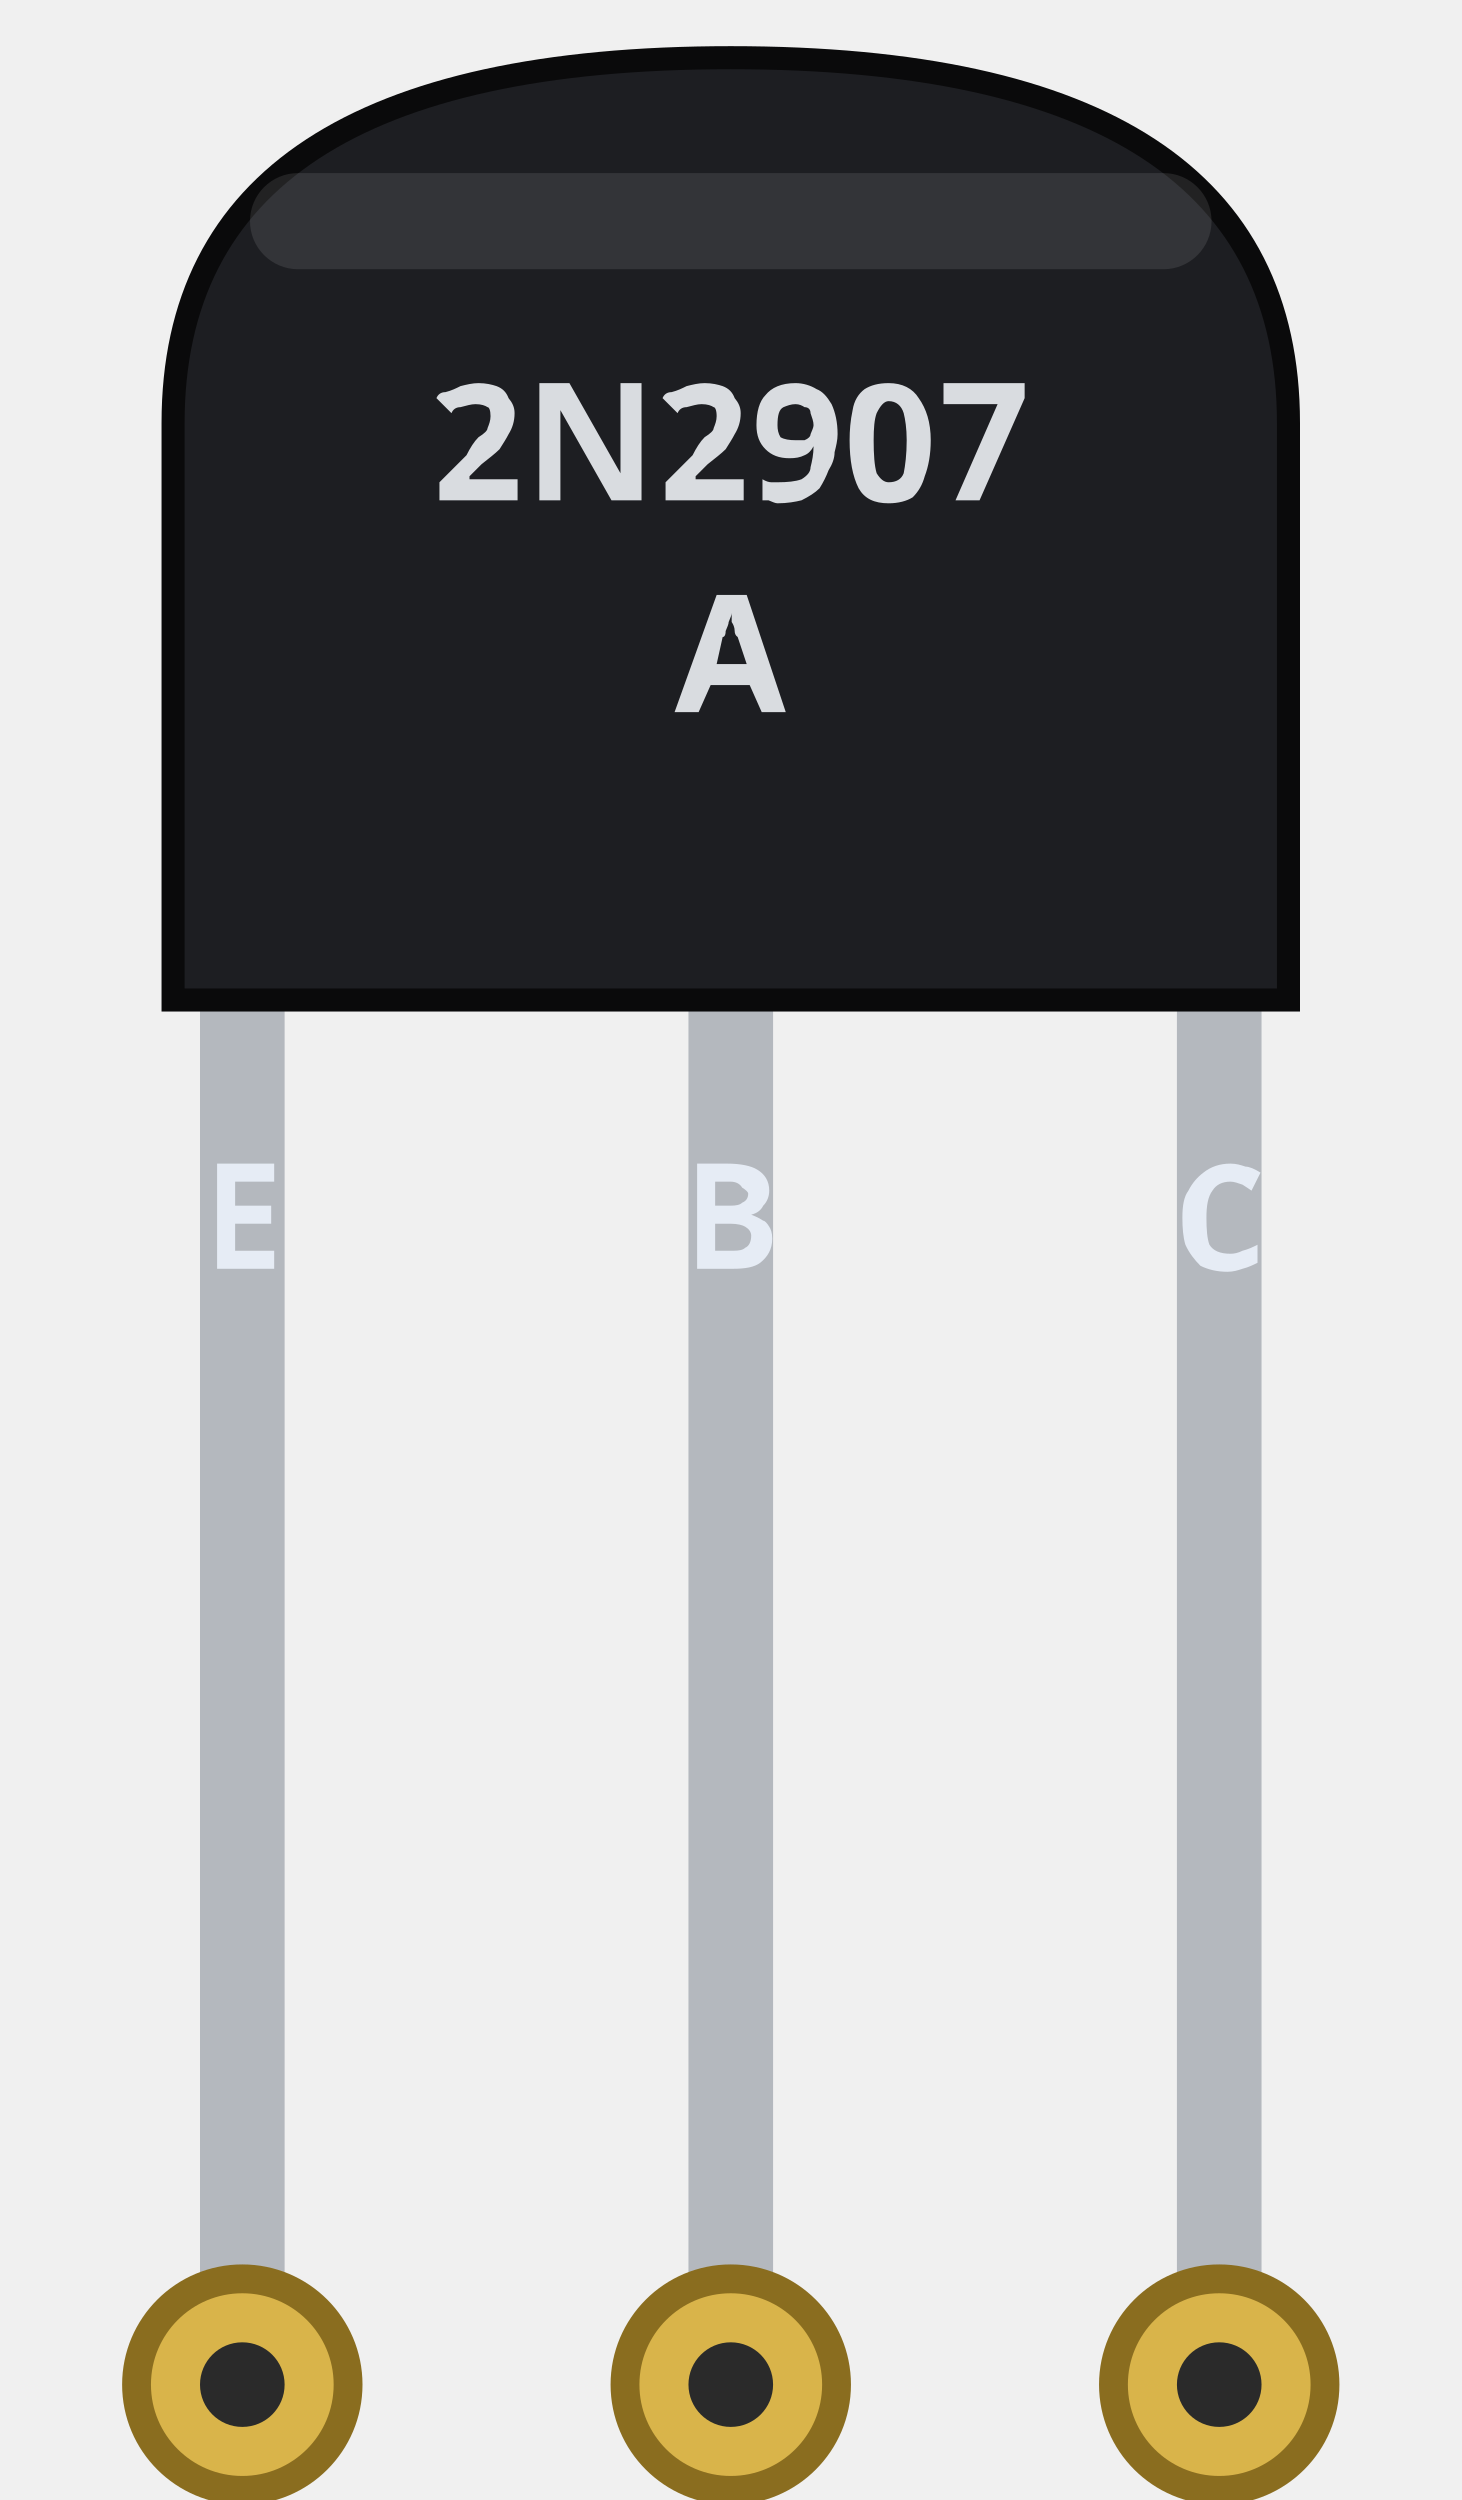
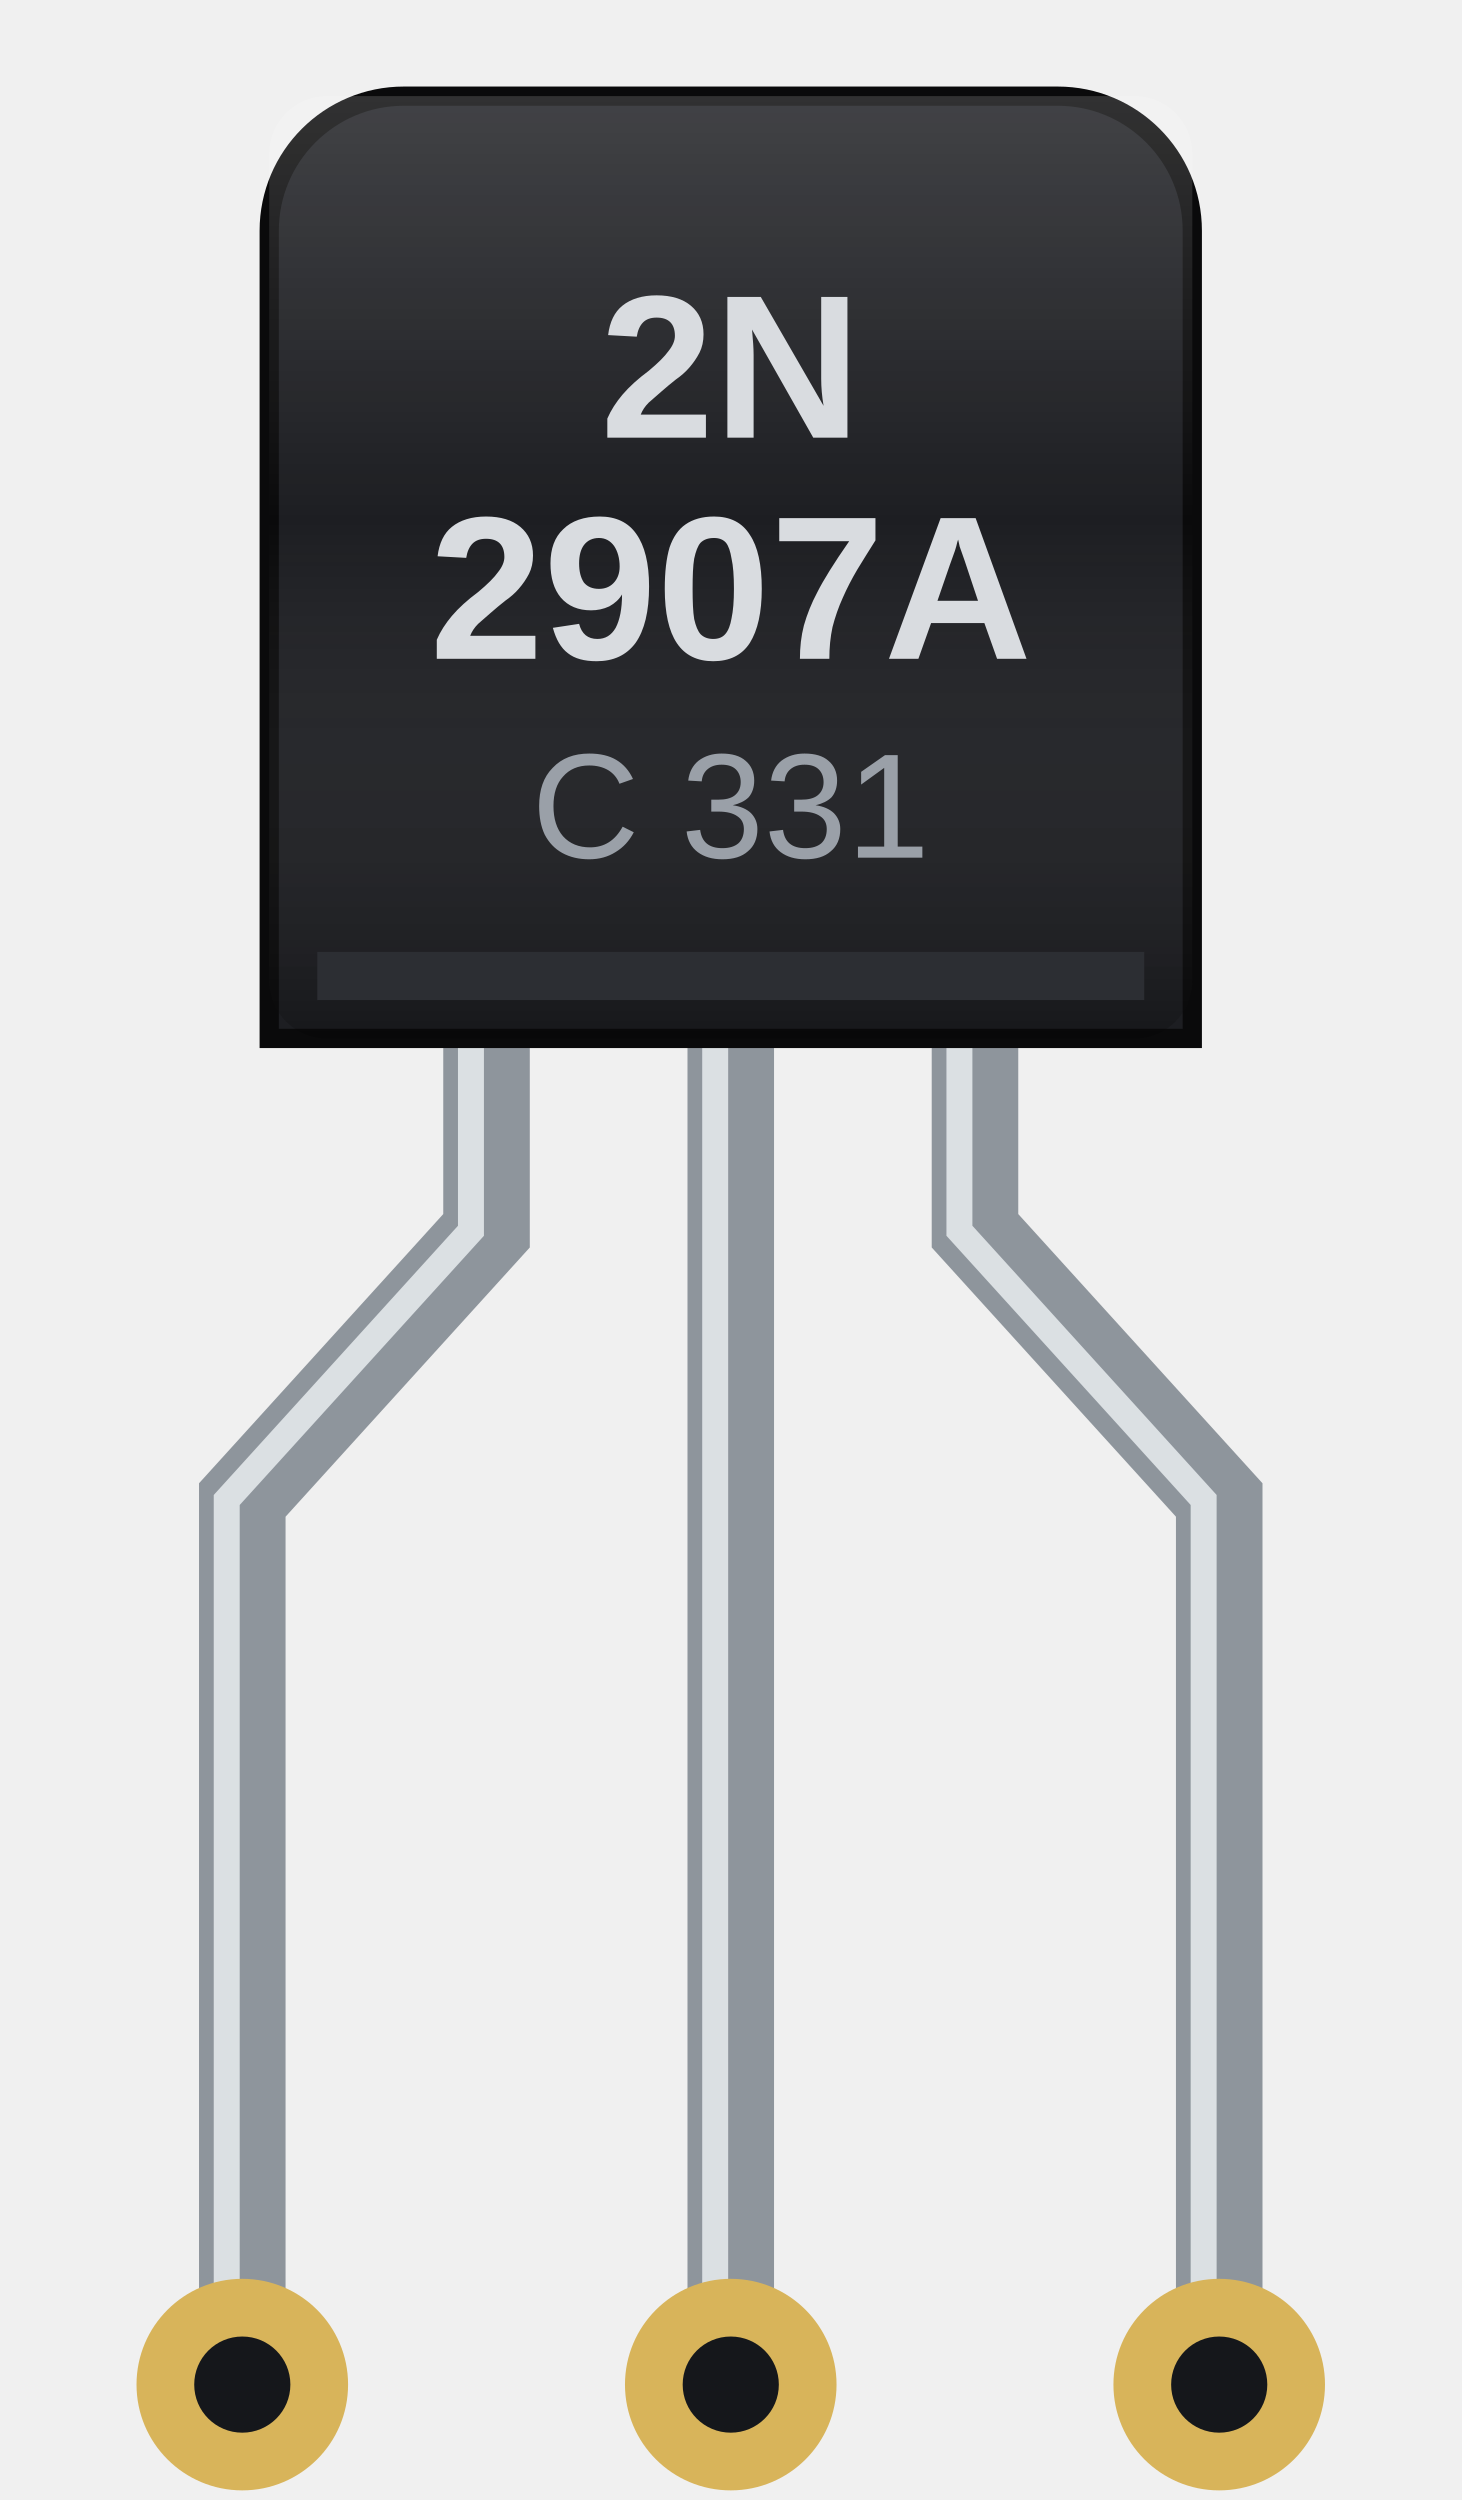
- <svg xmlns="http://www.w3.org/2000/svg" version="1.1" width="7.6mm" height="13.0mm" viewBox="0 0 7.6 13.0">
-   <rect x="1.04" y="5.00" width="0.44" height="7.40" fill="#b4b8be" />
-   <rect x="3.58" y="5.00" width="0.44" height="7.40" fill="#b4b8be" />
-   <rect x="6.12" y="5.00" width="0.44" height="7.40" fill="#b4b8be" />
-   <path d="M0.9 5.2 V2.2 Q0.9 0.3 3.8 0.3 Q6.7 0.3 6.7 2.2 V5.2 Z" fill="#1d1e22" stroke="#0a0a0b" stroke-width="0.12" />
-   <rect x="1.3" y="0.9" width="5.0" height="0.5" rx="0.25" fill="#ffffff" opacity="0.1" />
-   <text x="3.80" y="2.60" fill="#d9dce0" font-size="0.85px" text-anchor="middle" font-family="Verdana" font-weight="bold">2N2907</text>
-   <text x="3.80" y="3.70" fill="#d9dce0" font-size="0.85px" text-anchor="middle" font-family="Verdana" font-weight="bold">A</text>
-   <text x="1.26" y="6.60" fill="#e6ecf5" font-size="0.75px" text-anchor="middle" font-family="Verdana" font-weight="bold">E</text>
-   <circle cx="1.26" cy="12.40" r="0.55" fill="#d9b44a" stroke="#8a6d1f" stroke-width="0.15" />
-   <circle cx="1.26" cy="12.40" r="0.22" fill="#2a2a2a" />
-   <text x="3.80" y="6.60" fill="#e6ecf5" font-size="0.75px" text-anchor="middle" font-family="Verdana" font-weight="bold">B</text>
-   <circle cx="3.80" cy="12.40" r="0.55" fill="#d9b44a" stroke="#8a6d1f" stroke-width="0.15" />
-   <circle cx="3.80" cy="12.40" r="0.22" fill="#2a2a2a" />
-   <text x="6.34" y="6.60" fill="#e6ecf5" font-size="0.75px" text-anchor="middle" font-family="Verdana" font-weight="bold">C</text>
-   <circle cx="6.34" cy="12.40" r="0.55" fill="#d9b44a" stroke="#8a6d1f" stroke-width="0.15" />
-   <circle cx="6.34" cy="12.40" r="0.22" fill="#2a2a2a" />
+ <svg xmlns="http://www.w3.org/2000/svg" version="1.1" width="28.724px" height="49.134px" viewBox="0 0 28.724 49.134">
+   <defs>
+     <linearGradient id="luz" x1="0" y1="0" x2="0" y2="1">
+       <stop offset="0" stop-color="#ffffff" stop-opacity="0.16" />
+       <stop offset="0.45" stop-color="#ffffff" stop-opacity="0" />
+       <stop offset="1" stop-color="#000000" stop-opacity="0.22" />
+     </linearGradient>
+     <linearGradient id="metal" x1="0" y1="0" x2="0" y2="1">
+       <stop offset="0" stop-color="#f4f6f8" />
+       <stop offset="0.5" stop-color="#b9bfc6" />
+       <stop offset="1" stop-color="#868d95" />
+     </linearGradient>
+     <linearGradient id="metal-h" x1="0" y1="0" x2="1" y2="0">
+       <stop offset="0" stop-color="#8a9199" />
+       <stop offset="0.35" stop-color="#eef1f4" />
+       <stop offset="0.7" stop-color="#b3b9c0" />
+       <stop offset="1" stop-color="#7c838b" />
+     </linearGradient>
+     <radialGradient id="lata" cx="0.4" cy="0.38" r="0.66">
+       <stop offset="0" stop-color="#f6f8fa" />
+       <stop offset="0.6" stop-color="#c3c9cf" />
+       <stop offset="1" stop-color="#8c939b" />
+     </radialGradient>
+     <linearGradient id="plastico" x1="0" y1="0" x2="0" y2="1">
+       <stop offset="0" stop-color="#3a3c40" />
+       <stop offset="1" stop-color="#16171a" />
+     </linearGradient>
+     <linearGradient id="ouro" x1="0" y1="0" x2="0" y2="1">
+       <stop offset="0" stop-color="#f4dc8c" />
+       <stop offset="1" stop-color="#b88a2c" />
+     </linearGradient>
+     <linearGradient id="niquel" x1="0" y1="0" x2="0" y2="1">
+       <stop offset="0" stop-color="#e9ecef" />
+       <stop offset="0.5" stop-color="#c2c7cd" />
+       <stop offset="1" stop-color="#959ba2" />
+     </linearGradient>
+   </defs>
+   <path d="M9.562 19.654 L9.562 24.189 L4.762 29.48 L4.762 46.866" fill="none" stroke="#8e959c" stroke-width="1.701" stroke-linecap="butt" />
+   <path d="M9.256 19.654 L9.256 24.189 L4.456 29.48 L4.456 46.866" fill="none" stroke="#e9edf0" stroke-width="0.51" stroke-linecap="butt" stroke-opacity="0.85" />
+   <path d="M14.362 19.654 L14.362 24.189 L14.362 29.48 L14.362 46.866" fill="none" stroke="#8e959c" stroke-width="1.701" stroke-linecap="butt" />
+   <path d="M14.056 19.654 L14.056 24.189 L14.056 29.48 L14.056 46.866" fill="none" stroke="#e9edf0" stroke-width="0.51" stroke-linecap="butt" stroke-opacity="0.85" />
+   <path d="M19.162 19.654 L19.162 24.189 L23.962 29.48 L23.962 46.866" fill="none" stroke="#8e959c" stroke-width="1.701" stroke-linecap="butt" />
+   <path d="M18.856 19.654 L18.856 24.189 L23.656 29.48 L23.656 46.866" fill="none" stroke="#e9edf0" stroke-width="0.51" stroke-linecap="butt" stroke-opacity="0.85" />
+   <path d="M5.291 20.409 L5.291 4.535 A2.646 2.646 0 0 1 7.937 1.89 L20.787 1.89 A2.646 2.646 0 0 1 23.433 4.535 L23.433 20.409 Z" fill="#1d1e22" stroke="#0a0a0b" stroke-width="0.378" />
+   <rect x="5.291" y="1.89" width="18.142" height="18.52" rx="1.134" fill="url(#luz)" />
+   <rect x="6.236" y="18.709" width="16.252" height="0.945" fill="#2c2e33" />
+   <text transform="translate(14.362 6.992) rotate(0)" x="0" y="1.606" font-family="Arial" font-weight="bold" font-size="4.016" fill="#d9dce0" text-anchor="middle">2N</text>
+   <text transform="translate(14.362 11.339) rotate(0)" x="0" y="1.606" font-family="Arial" font-weight="bold" font-size="4.016" fill="#d9dce0" text-anchor="middle">2907A</text>
+   <text transform="translate(14.362 15.685) rotate(0)" x="0" y="1.172" font-family="Arial" font-weight="normal" font-size="2.929" fill="#9aa0a8" text-anchor="middle">C 331</text>
+   <circle cx="4.762" cy="46.866" r="2.079" fill="#d8b45a" />
+   <circle cx="4.762" cy="46.866" r="0.945" fill="#15171b" />
+   <circle cx="14.362" cy="46.866" r="2.079" fill="#d8b45a" />
+   <circle cx="14.362" cy="46.866" r="0.945" fill="#15171b" />
+   <circle cx="23.962" cy="46.866" r="2.079" fill="#d8b45a" />
+   <circle cx="23.962" cy="46.866" r="0.945" fill="#15171b" />
</svg>
